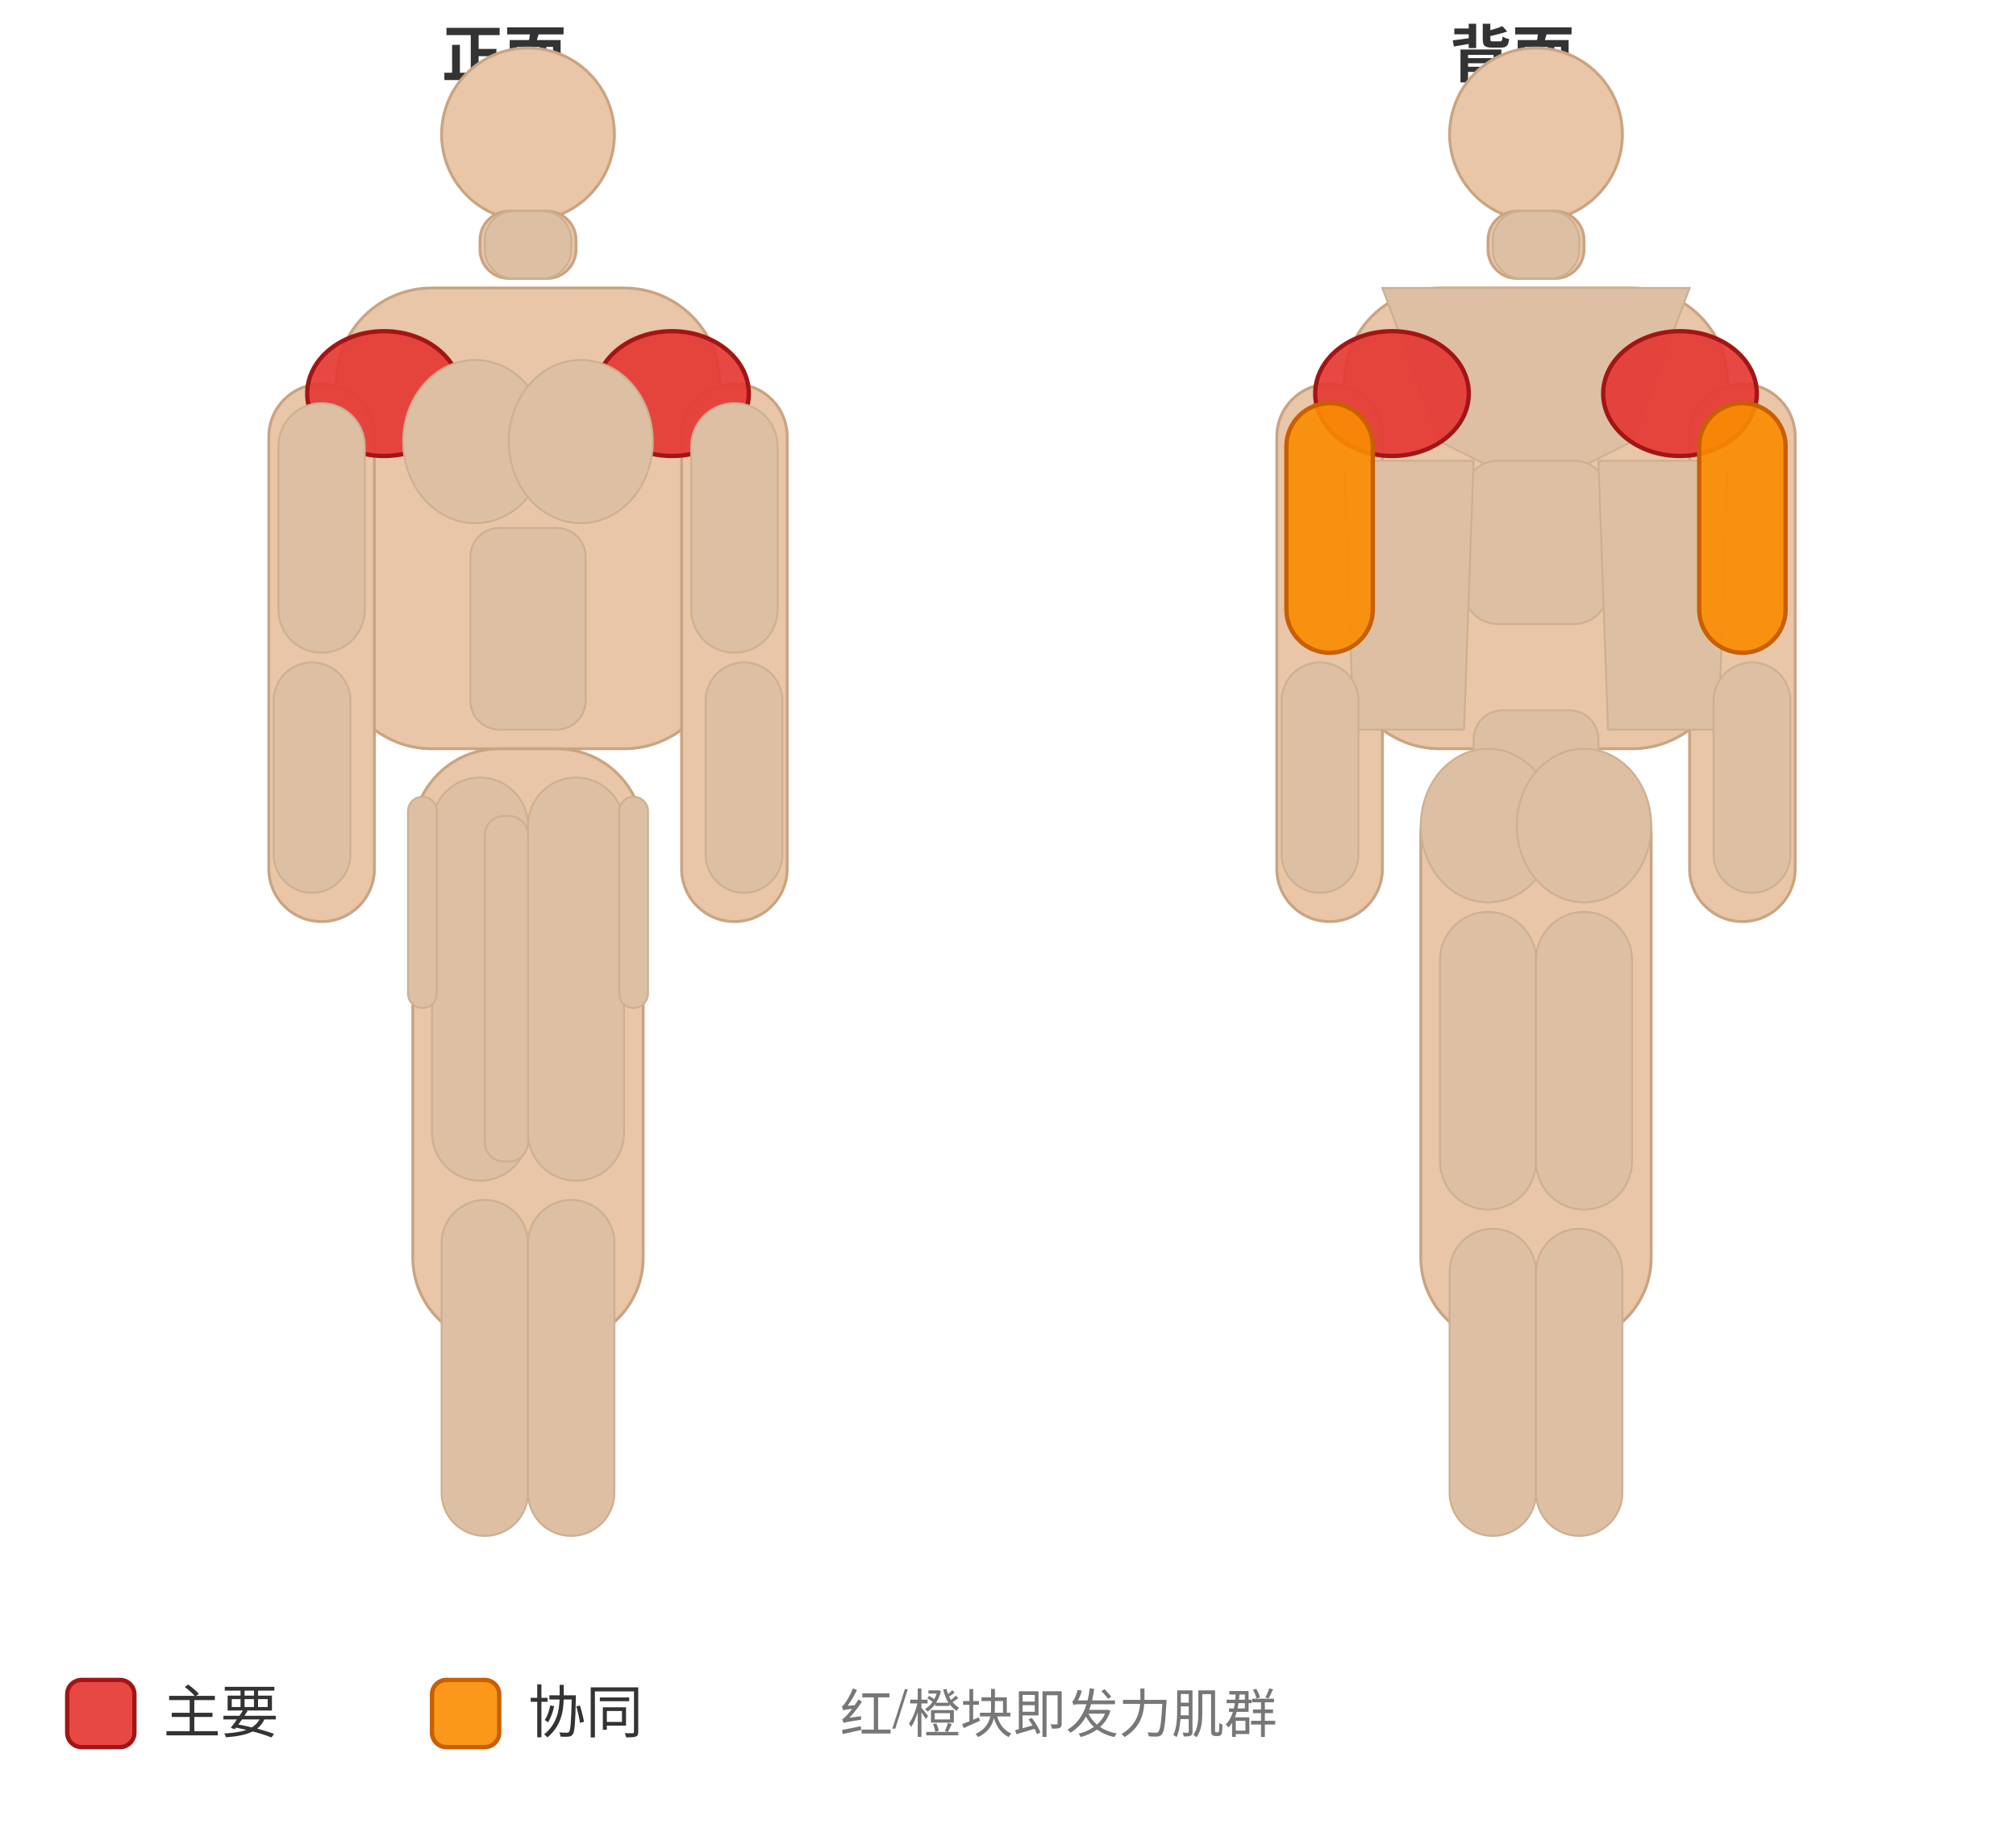
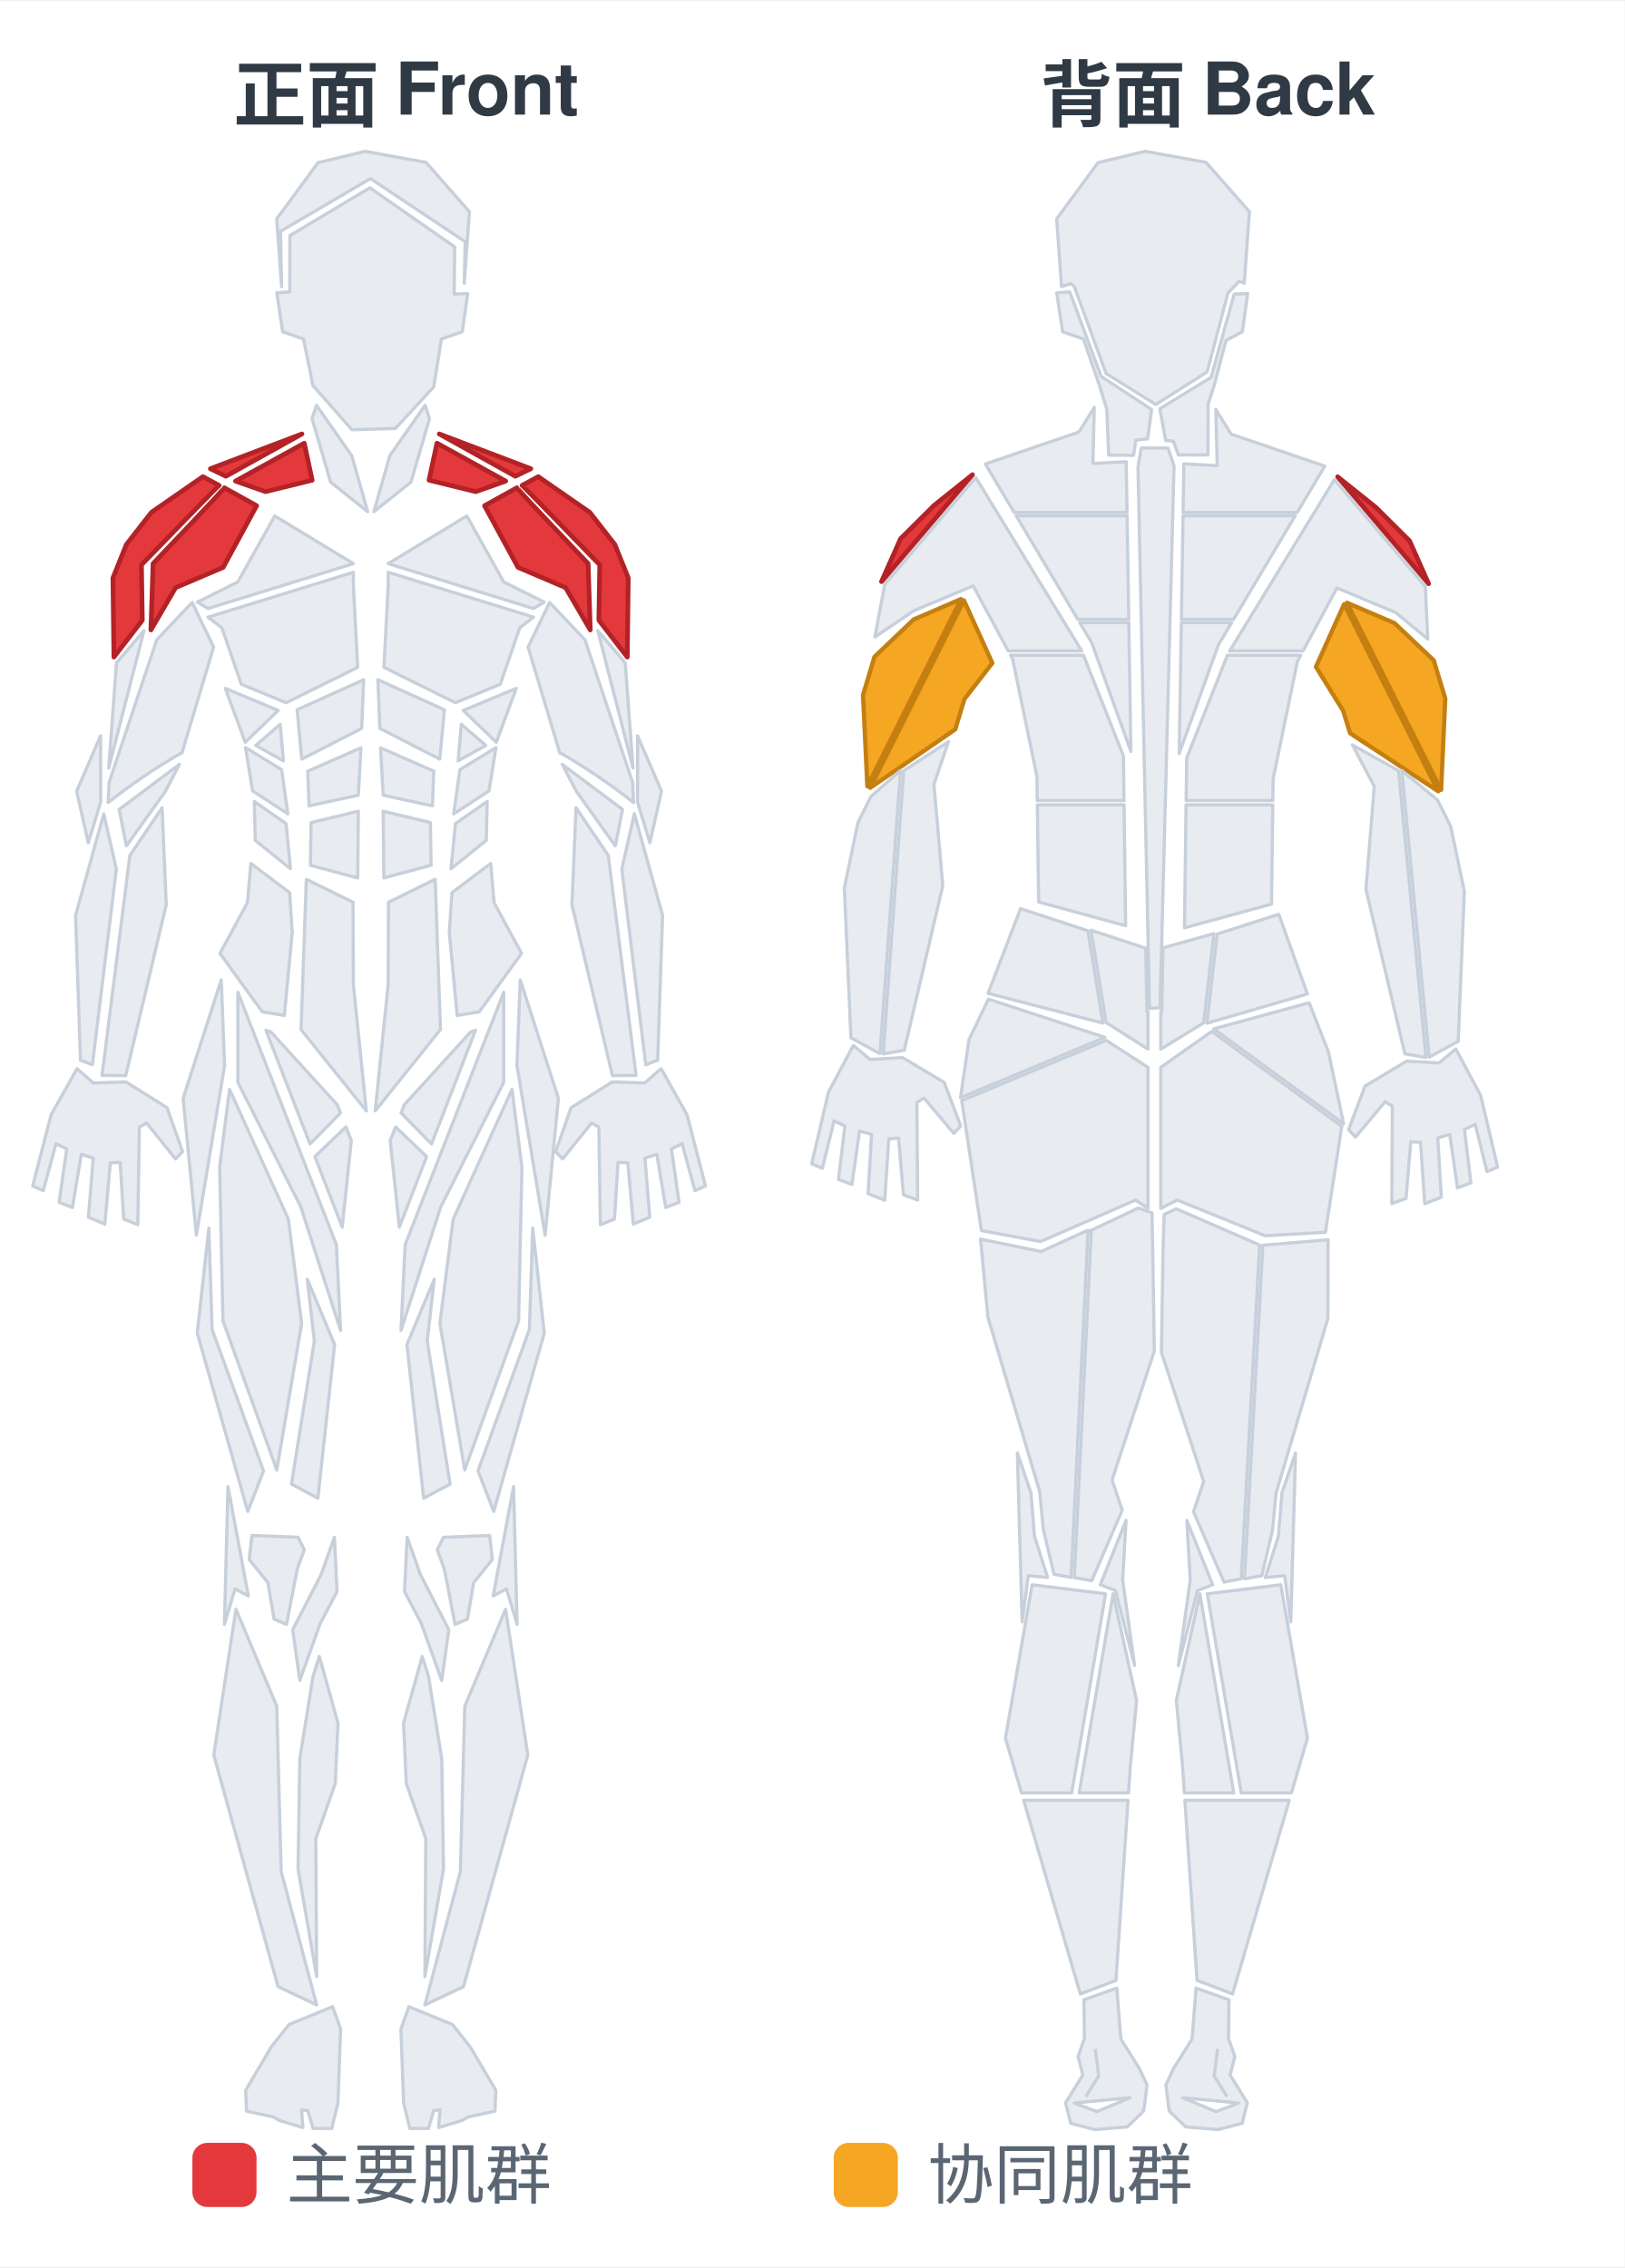
- <svg xmlns="http://www.w3.org/2000/svg" viewBox="0 0 420 380" width="420" height="380" font-family="-apple-system,Segoe UI,Helvetica,Arial,sans-serif">
-   <rect width="420" height="380" fill="#ffffff" />
-   <text x="105" y="16" font-size="13" font-weight="700" text-anchor="middle" fill="#333">正面</text>
-   <text x="315" y="16" font-size="13" font-weight="700" text-anchor="middle" fill="#333">背面</text>
-   <g transform="translate(10,0)">
-     <circle fill="#e9c6a8" stroke="#caa482" stroke-width="0.6" cx="100" cy="28" r="18" />
-     <rect fill="#e9c6a8" stroke="#caa482" stroke-width="0.6" x="90" y="44" width="20" height="14" rx="6" />
-     <rect fill="#e9c6a8" stroke="#caa482" stroke-width="0.6" x="60" y="60" width="80" height="96" rx="20" />
-     <rect fill="#e9c6a8" stroke="#caa482" stroke-width="0.6" x="46" y="80" width="22" height="112" rx="11" />
-     <rect fill="#e9c6a8" stroke="#caa482" stroke-width="0.6" x="132" y="80" width="22" height="112" rx="11" />
-     <rect fill="#e9c6a8" stroke="#caa482" stroke-width="0.6" x="76" y="156" width="48" height="124" rx="18" />
-     <rect fill="#ddc0a4" stroke="#cdb090" stroke-width="0.4" x="91" y="44" width="18" height="14" rx="6" />
-     <ellipse fill="#e53935" fill-opacity="0.92" stroke="#a31515" stroke-width="0.9" cx="70" cy="82" rx="16" ry="13" />
-     <ellipse fill="#e53935" fill-opacity="0.92" stroke="#a31515" stroke-width="0.9" cx="130" cy="82" rx="16" ry="13" />
-     <ellipse fill="#ddc0a4" stroke="#cdb090" stroke-width="0.4" cx="89" cy="92" rx="15" ry="17" />
-     <ellipse fill="#ddc0a4" stroke="#cdb090" stroke-width="0.4" cx="111" cy="92" rx="15" ry="17" />
-     <rect fill="#ddc0a4" stroke="#cdb090" stroke-width="0.4" x="48" y="84" width="18" height="52" rx="9" />
-     <rect fill="#ddc0a4" stroke="#cdb090" stroke-width="0.4" x="134" y="84" width="18" height="52" rx="9" />
-     <rect fill="#ddc0a4" stroke="#cdb090" stroke-width="0.4" x="47" y="138" width="16" height="48" rx="8" />
-     <rect fill="#ddc0a4" stroke="#cdb090" stroke-width="0.4" x="137" y="138" width="16" height="48" rx="8" />
-     <rect fill="#ddc0a4" stroke="#cdb090" stroke-width="0.4" x="88" y="110" width="24" height="42" rx="6" />
-     <rect fill="#ddc0a4" stroke="#cdb090" stroke-width="0.4" x="80" y="162" width="20" height="84" rx="10" />
-     <rect fill="#ddc0a4" stroke="#cdb090" stroke-width="0.4" x="100" y="162" width="20" height="84" rx="10" />
-     <rect fill="#ddc0a4" stroke="#cdb090" stroke-width="0.4" x="91" y="170" width="9" height="72" rx="4" />
-     <rect fill="#ddc0a4" stroke="#cdb090" stroke-width="0.4" x="75" y="166" width="6" height="44" rx="3" />
-     <rect fill="#ddc0a4" stroke="#cdb090" stroke-width="0.4" x="119" y="166" width="6" height="44" rx="3" />
-     <rect fill="#ddc0a4" stroke="#cdb090" stroke-width="0.4" x="82" y="250" width="18" height="70" rx="9" />
-     <rect fill="#ddc0a4" stroke="#cdb090" stroke-width="0.4" x="100" y="250" width="18" height="70" rx="9" />
+ <svg xmlns="http://www.w3.org/2000/svg" viewBox="0 0 76 106" width="260" height="363" role="img" font-family="-apple-system,BlinkMacSystemFont,Segoe UI,Helvetica,Arial,sans-serif">
+   <rect width="76" height="106" fill="#ffffff" />
+   <text x="19" y="5.6" font-size="3.4" font-weight="600" text-anchor="middle" fill="#2f3a45">正面 Front</text>
+   <text x="56.5" y="5.6" font-size="3.4" font-weight="600" text-anchor="middle" fill="#2f3a45">背面 Back</text>
+   <g transform="translate(1.5,7)">
+     <path d="m 11.672,6.359 -0.048,-2.591 4.206,-2.468 4.428,2.954 -0.041,1.944 0.242,-3.345 -2.031,-2.311 -2.845,-0.516 -2.204,0.529 -1.936,2.631 z" fill="#e8ecf1" stroke="#c7d0da" stroke-width="0.15" stroke-linejoin="round" />
+     <path d="m 19.749,6.703 0.02,-2.207 -3.967,-2.764 -3.741,2.236 -0.006,2.635 -0.607,0.04 0.274,1.824 0.976,0.339 0.442,2.18 1.822,2.066 2.035,-0.061 1.792,-1.944 0.36,-2.241 0.976,-0.339 0.252,-1.784 z" fill="#e8ecf1" stroke="#c7d0da" stroke-width="0.15" stroke-linejoin="round" />
+     <path d="m 13.305,11.911 1.65,2.352 0.744,2.622 -1.735,-1.384 -0.866,-2.971 z" fill="#e8ecf1" stroke="#c7d0da" stroke-width="0.15" stroke-linejoin="round" />
+     <path d="m 18.385,11.911 -1.65,2.352 -0.745,2.622 1.735,-1.384 0.866,-2.971 z" fill="#e8ecf1" stroke="#c7d0da" stroke-width="0.15" stroke-linejoin="round" />
+     <path d="m 19.048,13.248 3.557,1.979 0.727,-0.351 z m -0.107,0.433 -0.371,1.731 2.185,0.536 1.401,-0.494 z" fill="#e4393c" stroke="#b32226" stroke-width="0.22" stroke-linejoin="round" />
+     <path d="m 22.922,15.657 0.758,-0.41 2.408,1.668 1.174,1.507 0.627,1.563 -0.046,3.702 -1.328,-1.722 0.041,-2.594 -0.488,-0.5 c 0,0 -3.098,-3.191 -3.144,-3.214 z m -0.241,0.109 c -0.001,0.052 3.33,3.547 3.33,3.547 l 0.101,3.104 -1.154,-1.978 -2.225,-0.948 -1.566,-2.885 z" fill="#e4393c" stroke="#b32226" stroke-width="0.22" stroke-linejoin="round" />
+     <path d="m 12.625,13.248 -3.557,1.979 -0.727,-0.351 z m 0.107,0.433 0.371,1.731 -2.185,0.536 -1.401,-0.494 z" fill="#e4393c" stroke="#b32226" stroke-width="0.22" stroke-linejoin="round" />
+     <path d="m 8.75,15.657 -0.758,-0.41 -2.408,1.668 -1.174,1.507 -0.627,1.563 0.046,3.702 1.328,-1.722 -0.041,-2.594 0.488,-0.5 c 0,0 3.098,-3.191 3.144,-3.214 z m 0.241,0.109 c 0.002,0.052 -3.33,3.547 -3.33,3.547 l -0.101,3.104 1.154,-1.978 2.225,-0.948 1.566,-2.885 z" fill="#e4393c" stroke="#b32226" stroke-width="0.22" stroke-linejoin="round" />
+     <path d="m 27.622,30.815 -0.338,1.705 -1.819,-2.544 -0.663,-1.269 z m -2.853,-2.61 c -0.026,-0.014 -0.054,-0.025 -0.082,-0.032 l -1.483,-4.955 1.005,-2.084 1.655,1.745 2.23,6.677 0.042,0.937 c -1.065,-0.842 -2.19,-1.607 -3.364,-2.288 z m 1.694,-5.757 1.649,6.434 -0.365,-4.923 z" fill="#e8ecf1" stroke="#c7d0da" stroke-width="0.15" stroke-linejoin="round" />
+     <path d="m 26.955,32.969 1.301,10.289 -1.108,0.01 -1.894,-7.996 0.192,-4.537 z m 1.22,-1.95 -0.587,2.586 1.119,9.156 0.558,-0.217 0.23,-6.77 z" fill="#e8ecf1" stroke="#c7d0da" stroke-width="0.15" stroke-linejoin="round" />
+     <path d="m 4.075,30.815 0.338,1.705 1.819,-2.544 0.663,-1.269 z m 2.853,-2.61 c 0.026,-0.014 0.054,-0.025 0.082,-0.032 l 1.483,-4.955 -1.005,-2.084 -1.655,1.745 -2.23,6.677 -0.042,0.937 c 1.065,-0.842 2.19,-1.607 3.364,-2.288 z m -1.694,-5.757 -1.649,6.434 0.365,-4.923 z" fill="#e8ecf1" stroke="#c7d0da" stroke-width="0.15" stroke-linejoin="round" />
+     <path d="m 4.575,32.969 -1.301,10.289 1.108,0.01 1.894,-7.996 -0.192,-4.537 z m -1.22,-1.95 0.587,2.586 -1.119,9.156 -0.558,-0.217 -0.23,-6.77 z" fill="#e8ecf1" stroke="#c7d0da" stroke-width="0.15" stroke-linejoin="round" />
+     <path d="m 20.337,17.085 1.729,3.091 1.890,0.94 -0.5,0.3 -6.8, -2.1 z" fill="#e8ecf1" stroke="#c7d0da" stroke-width="0.15" stroke-linejoin="round" />
+     <path d="m 16.66,19.72 6.8,2.1 -0.65,0.5 -0.906,2.638 -2.1,0.865 -3.345,-1.655 0.2,-3.8 z" fill="#e8ecf1" stroke="#c7d0da" stroke-width="0.15" stroke-linejoin="round" />
+     <path d="m 11.351,17.085 -1.729,3.091 -1.890,0.94 0.5,0.3 6.8,-2.1 z" fill="#e8ecf1" stroke="#c7d0da" stroke-width="0.15" stroke-linejoin="round" />
+     <path d="m 15.03,19.72 -6.8,2.1 0.65,0.5 0.906,2.638 2.1,0.865 3.346,-1.655 -0.2,-3.8 z" fill="#e8ecf1" stroke="#c7d0da" stroke-width="0.15" stroke-linejoin="round" />
+     <path d="m 19.642,34.708 1.813,-1.365 0.157,1.833 1.286,2.373 -1.98,2.737 -1.031,0.166 -0.37,-3.888 z" fill="#e8ecf1" stroke="#c7d0da" stroke-width="0.15" stroke-linejoin="round" />
+     <path d="M 19.289,26.152 l -3.112 -1.406 0.094 2.28 2.801 1.436 z M 21.224,27.820 l -1.294 0.721 0.15 -1.709 z M 20.171,26.183 l 2.48 -1.032 -0.934 2.521 z M 21.702,27.921 l -1.69 1.034 -0.289 2.068 1.65 -1.075 z" fill="#e8ecf1" stroke="#c7d0da" stroke-width="0.15" stroke-linejoin="round" />
+     <path d="M 18.791,29.025 l -0.062 1.624 -2.303 -0.5 -0.124 -2.217 z M 18.635,31.429 l 0.031 1.998 -2.21 0.594 -0.031 -3.123 z M 21.290,30.444 l -1.484 1.034 -0.206 2.109 1.649 -1.324 z" fill="#e8ecf1" stroke="#c7d0da" stroke-width="0.15" stroke-linejoin="round" />
+     <path d="m 12.046,34.708 -1.813,-1.365 -0.157,1.833 -1.286,2.374 1.98,2.736 1.031,0.166 0.371,-3.887 z" fill="#e8ecf1" stroke="#c7d0da" stroke-width="0.15" stroke-linejoin="round" />
+     <path d="m 15.636,44.92 -0.606,-5.912 -0.015,-3.849 -2.185,-1.075 -0.247,7.03 z" fill="#e8ecf1" stroke="#c7d0da" stroke-width="0.15" stroke-linejoin="round" />
+     <path d="m 16.052,44.919 0.606,-5.912 0.015,-3.849 2.184,-1.075 0.247,7.03 z" fill="#e8ecf1" stroke="#c7d0da" stroke-width="0.15" stroke-linejoin="round" />
+     <path d="m 12.399,26.152 3.112,-1.406 -0.094,2.28 -2.801,1.436 z m -1.935,1.669 1.294,0.721 -0.15,-1.709 z m 1.053,-1.637 -2.479,-1.033 0.934,2.521 z m -1.532,1.737 1.69,1.034 0.289,2.067 -1.649,-1.075 z" fill="#e8ecf1" stroke="#c7d0da" stroke-width="0.15" stroke-linejoin="round" />
+     <path d="M 12.897,29.025 l 0.062 1.624 2.303 -0.5 0.124 -2.217 z M 13.053,31.430 l -0.031 1.998 2.21 0.594 0.031 -3.123 z M 10.398,30.445 l 1.484 1.034 0.206 2.109 -1.65 -1.324 z" fill="#e8ecf1" stroke="#c7d0da" stroke-width="0.15" stroke-linejoin="round" />
+     <path d="m 14.404,45.04 0.022,-0.028 -0.149,-0.379 -3.102,-3.404 -0.233,-0.083 2.059,5.32 z m -1.173,2.018 1.277,3.299 0.426,-4.049 -0.252,-0.643 z" fill="#e8ecf1" stroke="#c7d0da" stroke-width="0.15" stroke-linejoin="round" />
+     <path d="m 17.284,45.04 -0.022,-0.028 0.149,-0.379 3.102,-3.404 0.232,-0.083 -2.058,5.32 z m 1.173,2.018 -1.277,3.299 -0.426,-4.048 0.252,-0.643 z" fill="#e8ecf1" stroke="#c7d0da" stroke-width="0.15" stroke-linejoin="round" />
+     <path d="m 23.419,50.399 -0.155,4.751 -2.403,6.609 0.736,1.9 2.364,-8.344 z m -0.582,-11.608 -0.155,4.007 1.318,7.932 0.62,-6.403 z m -0.387,5.123 -2.752,6.073 -0.62,4.874 1.162,6.858 2.519,-6.981 0.155,-7.188 z" fill="#e8ecf1" stroke="#c7d0da" stroke-width="0.15" stroke-linejoin="round" />
+     <path d="m 22.063,39.37 v 4.214 l -2.946,5.825 -1.86,5.783 0.194,-4.007 z m -3.249,13.426 -0.065,0.155 -1.213,2.902 0.783,7.188 1.236,-0.661 -1.071,-6.693 z" fill="#e8ecf1" stroke="#c7d0da" stroke-width="0.15" stroke-linejoin="round" />
+     <path d="m 17.256,87.868 0.124,3.452 0.29,1.206 h 0.871 l 0.249,-0.832 0.291,-0.042 -0.062,0.832 1.099,-0.333 0.291,-0.166 1.244,-0.27 0.042,-0.977 -1.203,-2.037 -0.83,-1.04 -2.033,-0.832 z" fill="#e8ecf1" stroke="#c7d0da" stroke-width="0.15" stroke-linejoin="round" />
+     <path d="m 18.251,70.441 0.291,0.915 0.622,3.868 0.083,5.157 -0.871,5.033 0.041,-6.447 -0.912,-2.578 -0.126,-2.828 z m 1.992,2.329 -0.208,7.736 -1.659,6.239 1.805,-0.853 3.008,-10.836 -1.037,-6.821 z" fill="#e8ecf1" stroke="#c7d0da" stroke-width="0.15" stroke-linejoin="round" />
+     <path d="m 21.405,64.784 0.124,1.123 -0.871,1.082 -0.291,1.706 -0.581,0.249 -0.498,-2.579 -0.332,-0.915 0.291,-0.582 z m -3.859,0.083 0.622,1.747 1.327,2.579 -0.332,2.371 -0.954,-2.662 -0.787,-1.497 z m 4.978,-2.37 -0.954,5.116 0.622,-0.333 0.498,1.664 z" fill="#e8ecf1" stroke="#c7d0da" stroke-width="0.15" stroke-linejoin="round" />
+     <path d="m 8.269,50.399 0.155,4.751 2.403,6.61 -0.736,1.9 -2.364,-8.344 z m 0.581,-11.608 0.155,4.007 -1.318,7.932 -0.62,-6.403 z m 0.388,5.122 2.752,6.072 0.62,4.874 -1.162,6.858 -2.519,-6.982 -0.155,-7.188 z" fill="#e8ecf1" stroke="#c7d0da" stroke-width="0.15" stroke-linejoin="round" />
+     <path d="m 9.626,39.369 v 4.214 l 2.945,5.825 1.86,5.783 -0.194,-4.007 z m 3.249,13.426 0.065,0.155 1.213,2.902 -0.783,7.188 -1.236,-0.661 1.071,-6.693 z" fill="#e8ecf1" stroke="#c7d0da" stroke-width="0.15" stroke-linejoin="round" />
+     <path d="m 14.433,87.868 -0.124,3.452 -0.291,1.206 h -0.871 l -0.249,-0.832 -0.291,-0.042 0.062,0.832 -1.099,-0.333 -0.291,-0.166 -1.245,-0.27 -0.041,-0.977 1.203,-2.038 0.83,-1.04 2.033,-0.832 z" fill="#e8ecf1" stroke="#c7d0da" stroke-width="0.15" stroke-linejoin="round" />
+     <path d="m 13.438,70.441 -0.291,0.915 -0.622,3.868 -0.083,5.157 0.872,5.033 -0.042,-6.447 0.913,-2.578 0.124,-2.828 z m -1.992,2.329 0.207,7.736 1.66,6.239 -1.805,-0.853 -3.008,-10.836 1.037,-6.821 z" fill="#e8ecf1" stroke="#c7d0da" stroke-width="0.15" stroke-linejoin="round" />
+     <path d="m 10.284,64.784 -0.124,1.123 0.871,1.082 0.291,1.706 0.581,0.249 0.498,-2.579 0.332,-0.915 -0.291,-0.582 z m 3.859,0.083 -0.622,1.747 -1.328,2.579 0.332,2.371 0.954,-2.662 0.788,-1.496 z m -4.979,-2.371 0.954,5.116 -0.622,-0.333 -0.498,1.664 z" fill="#e8ecf1" stroke="#c7d0da" stroke-width="0.15" stroke-linejoin="round" />
+     <path d="m 3.205,27.37 0.005,3.094 -0.58,1.912 -0.545,-2.412 z" fill="#e8ecf1" stroke="#c7d0da" stroke-width="0.15" stroke-linejoin="round" />
+     <path d="m 4.39,43.563 -1.52,0.051 -0.766,-0.671 -1.213,2.158 -0.862,3.329 0.494,0.221 0.598,-2.202 0.5,0.254 -0.356,2.494 0.624,0.243 0.414,-2.492 0.558,0.179 -0.226,2.766 0.769,0.323 0.258,-2.868 0.458,-0.018 0.166,2.652 0.66,0.263 0.071,-4.566 0.342,-0.194 1.353,1.684 0.328,-0.344 -0.726,-2.055 z" fill="#e8ecf1" stroke="#c7d0da" stroke-width="0.15" stroke-linejoin="round" />
+     <path d="m 28.325,27.37 -0.005,3.094 0.58,1.912 0.545,-2.412 z" fill="#e8ecf1" stroke="#c7d0da" stroke-width="0.15" stroke-linejoin="round" />
+     <path d="m 27.14,43.563 1.52,0.051 0.766,-0.671 1.213,2.158 0.862,3.329 -0.494,0.221 -0.598,-2.202 -0.5,0.254 0.356,2.494 -0.624,0.243 -0.414,-2.492 -0.558,0.179 0.226,2.766 -0.769,0.323 -0.258,-2.868 -0.458,-0.018 -0.166,2.652 -0.66,0.263 -0.071,-4.566 -0.342,-0.194 -1.353,1.684 -0.328,-0.344 0.726,-2.055 z" fill="#e8ecf1" stroke="#c7d0da" stroke-width="0.15" stroke-linejoin="round" />
+     <path d="m 48.157,6.359 0.442,-0.15 0.161,0.164 1.482,4.048 2.324,1.451 2.4,-1.524 0.976,-3.69 0.528,-0.559 0.234,0.098 0.242,-3.345 -2.031,-2.311 -2.845,-0.516 -2.204,0.529 -1.936,2.631 z" fill="#e8ecf1" stroke="#c7d0da" stroke-width="0.15" stroke-linejoin="round" />
+     <path d="m 52.37,12.105 -2.358,-1.55 -1.471,-3.951 -0.607,0.04 0.274,1.824 0.976,0.339 0.761,2.216 0.33,1.068 0.089,2.149 1.164,0.008 0.106,-0.708 0.547,-0.061 z m 1.018,1.476 0.238,0.65 1.381,-0.004 0.01,-2.388 0.26,-0.791 0.572,-2.17 0.764,-0.41 0.252,-1.784 -0.629,0.019 -1.085,3.9 -2.397,1.467 0.277,1.485 z" fill="#e8ecf1" stroke="#c7d0da" stroke-width="0.15" stroke-linejoin="round" />
+     <path d="M 49.625,14.629 L 49.688,12.005 L 48.974,13.157 L 44.594,14.654 L 45.945,16.925 L 51.222,16.925 L 51.183,14.550 Z" fill="#e8ecf1" stroke="#c7d0da" stroke-width="0.15" stroke-linejoin="round" />
+     <path d="M 46.034,17.075 L 48.920,21.925 L 51.303,21.925 L 51.224,17.075 Z" fill="#e8ecf1" stroke="#c7d0da" stroke-width="0.15" stroke-linejoin="round" />
+     <path d="M 49.009,22.075 L 49.572,23.022 L 51.403,28.104 L 51.305,22.075 Z" fill="#e8ecf1" stroke="#c7d0da" stroke-width="0.15" stroke-linejoin="round" />
+     <path d="M 55.439,14.729 L 55.376,12.104 L 56.090,13.256 L 60.470,14.754 L 59.179,16.925 L 53.844,16.925 L 53.881,14.649 Z" fill="#e8ecf1" stroke="#c7d0da" stroke-width="0.15" stroke-linejoin="round" />
+     <path d="M 59.089,17.075 L 56.204,21.925 L 53.763,21.925 L 53.842,17.075 Z" fill="#e8ecf1" stroke="#c7d0da" stroke-width="0.15" stroke-linejoin="round" />
+     <path d="M 56.114,22.075 L 55.492,23.121 L 53.661,28.203 L 53.761,22.075 Z" fill="#e8ecf1" stroke="#c7d0da" stroke-width="0.15" stroke-linejoin="round" />
+     <path d="M 44.144,15.285 L 39.888,20.286 L 39.426,22.749 L 41.263,21.510 L 44.025,20.355 L 45.663,23.400 L 49.103,23.400 Z" fill="#e8ecf1" stroke="#c7d0da" stroke-width="0.15" stroke-linejoin="round" />
+     <path d="M 42.201,16.586 L 40.626,18.152 L 39.736,20.156 L 43.992,15.155 Z" fill="#e4393c" stroke="#b32226" stroke-width="0.22" stroke-linejoin="round" />
+     <path d="M 45.771,23.600 L 45.872,23.789 L 47.009,29.286 L 47.023,30.400 L 51.080,30.400 L 51.053,28.314 L 49.185,23.600 Z" fill="#e8ecf1" stroke="#c7d0da" stroke-width="0.15" stroke-linejoin="round" />
+     <path d="M 47.026,30.600 L 47.086,35.145 L 51.156,36.255 L 51.082,30.600 Z" fill="#e8ecf1" stroke="#c7d0da" stroke-width="0.15" stroke-linejoin="round" />
+     <path d="M 62.863,16.686 L 64.438,18.251 L 65.328,20.255 L 61.073,15.254 Z" fill="#e4393c" stroke="#b32226" stroke-width="0.22" stroke-linejoin="round" />
+     <path d="M 60.921,15.384 L 65.176,20.385 L 65.290,22.849 L 63.801,21.609 L 61.039,20.454 L 59.455,23.400 L 56.022,23.400 Z" fill="#e8ecf1" stroke="#c7d0da" stroke-width="0.15" stroke-linejoin="round" />
+     <path d="M 59.347,23.600 L 59.192,23.888 L 58.055,29.385 L 58.042,30.400 L 53.986,30.400 L 54.012,28.413 L 55.918,23.600 Z" fill="#e8ecf1" stroke="#c7d0da" stroke-width="0.15" stroke-linejoin="round" />
+     <path d="M 58.039,30.600 L 57.979,35.245 L 53.908,36.354 L 53.983,30.600 Z" fill="#e8ecf1" stroke="#c7d0da" stroke-width="0.15" stroke-linejoin="round" />
+     <path d="M 43.593,21.039 L 44.920,23.967 L 43.615,25.653 L 43.186,27.069 L 39.209,29.802 Z" fill="#f5a623" stroke="#c47f11" stroke-width="0.2" stroke-linejoin="round" />
+     <path d="M 43.459,20.972 L 39.075,29.735 L 38.871,25.461 L 39.407,23.674 L 41.242,21.927 Z" fill="#f5a623" stroke="#c47f11" stroke-width="0.2" stroke-linejoin="round" />
+     <path d="M 40.717,42.425 l -1.518,0.086 -0.782,-0.653 -1.162,2.186 -0.784,3.348 0.499,0.209 0.546,-2.216 0.506,0.242 -0.298,2.502 0.629,0.229 0.355,-2.501 0.562,0.165 -0.161,2.771 0.777,0.305 0.191,-2.873 0.457,-0.029 0.228,2.648 0.666,0.248 -0.036,-4.567 0.337,-0.202 1.392,1.651 0.32,-0.351 -0.774,-2.037 z" fill="#e8ecf1" stroke="#c7d0da" stroke-width="0.15" stroke-linejoin="round" />
+     <path d="M 40.775,29.006 L 42.870,27.644 L 42.187,29.635 L 42.603,34.383 L 40.799,42.081 L 39.814,42.253 Z" fill="#e8ecf1" stroke="#c7d0da" stroke-width="0.15" stroke-linejoin="round" />
+     <path d="M 39.665,42.242 L 38.305,41.501 L 37.998,34.491 L 38.635,31.429 L 39.245,30.209 L 40.625,28.994 Z" fill="#e8ecf1" stroke="#c7d0da" stroke-width="0.15" stroke-linejoin="round" />
+     <path d="M 61.376,21.213 L 60.056,24.145 L 61.330,26.199 L 61.657,27.251 L 65.780,29.966 Z" fill="#f5a623" stroke="#c47f11" stroke-width="0.2" stroke-linejoin="round" />
+     <path d="M 61.510,21.146 L 65.914,29.899 L 66.108,25.624 L 65.568,23.839 L 63.729,22.096 Z" fill="#f5a623" stroke="#c47f11" stroke-width="0.2" stroke-linejoin="round" />
+     <path d="M 64.301,42.592 l 1.518,0.083 0.78,-0.655 1.167,2.183 0.792,3.346 -0.498,0.211 -0.551,-2.215 -0.505,0.243 0.304,2.501 -0.629,0.23 -0.361,-2.5 -0.562,0.167 0.168,2.77 -0.776,0.306 -0.197,-2.872 -0.457,-0.028 -0.222,2.648 -0.665,0.249 0.025,-4.567 -0.337,-0.201 -1.388,1.655 -0.321,-0.35 0.77,-2.039 z" fill="#e8ecf1" stroke="#c7d0da" stroke-width="0.15" stroke-linejoin="round" />
+     <path d="M 65.204,42.420 L 63.925,29.007 L 61.764,27.798 L 62.786,29.733 L 62.397,34.555 L 64.219,42.248 Z" fill="#e8ecf1" stroke="#c7d0da" stroke-width="0.15" stroke-linejoin="round" />
+     <path d="M 64.075,28.993 L 65.353,42.405 L 66.712,41.663 L 67.002,34.653 L 66.358,31.591 L 65.745,30.373 Z" fill="#e8ecf1" stroke="#c7d0da" stroke-width="0.15" stroke-linejoin="round" />
+     <path d="m 51.734,14.789 0.539,25.331 0.49,-0.03 0.657,-25.339 -0.281,-0.842 -1.251,-4.9e-4 z" fill="#e8ecf1" stroke="#c7d0da" stroke-width="0.15" stroke-linejoin="round" />
+     <path d="M 52.100,37.310 L 49.537,36.465 L 50.244,40.788 L 52.200,42.030 L 52.200,40.270 L 52.150,40.280 Z" fill="#e8ecf1" stroke="#c7d0da" stroke-width="0.15" stroke-linejoin="round" />
+     <path d="M 49.389,36.490 L 46.240,35.460 L 44.720,39.420 L 50.096,40.812 Z" fill="#e8ecf1" stroke="#c7d0da" stroke-width="0.15" stroke-linejoin="round" />
+     <path d="M 52.800,42.030 L 52.800,40.270 L 52.850,40.260 L 52.900,37.290 L 55.289,36.625 L 54.805,40.801 Z" fill="#e8ecf1" stroke="#c7d0da" stroke-width="0.15" stroke-linejoin="round" />
+     <path d="M 55.439,36.643 L 55.980,36.470 L 58.320,35.720 L 59.660,39.450 L 54.955,40.819 Z" fill="#e8ecf1" stroke="#c7d0da" stroke-width="0.15" stroke-linejoin="round" />
+     <path d="M 50.191,41.481 L 44.740,39.690 L 43.830,41.580 L 43.431,44.301 Z" fill="#e8ecf1" stroke="#c7d0da" stroke-width="0.15" stroke-linejoin="round" />
+     <path d="M 50.249,41.619 L 43.489,44.439 L 44.410,50.520 L 47.180,51.030 L 51.620,49.090 L 52.200,49.480 L 52.200,42.880 Z" fill="#e8ecf1" stroke="#c7d0da" stroke-width="0.15" stroke-linejoin="round" />
+     <path d="M 55.274,41.079 L 61.354,45.519 L 60.640,42.150 L 59.740,39.860 Z" fill="#e8ecf1" stroke="#c7d0da" stroke-width="0.15" stroke-linejoin="round" />
+     <path d="M 55.186,41.201 L 52.800,42.880 L 52.800,49.480 L 53.570,49.090 L 57.680,50.760 L 60.500,50.600 L 61.266,45.641 Z" fill="#e8ecf1" stroke="#c7d0da" stroke-width="0.15" stroke-linejoin="round" />
+     <path d="m 51.176,64.074 -1.206,3.015 0.707,0.266 0.898,3.518 -0.558,-4.012 z m -5.085,-3.15 0.634,1.861 0.168,2.033 0.613,1.931 -0.906,-0.085 -0.285,2.16 z" fill="#e8ecf1" stroke="#c7d0da" stroke-width="0.15" stroke-linejoin="round" />
+     <path d="m 54.019,64.074 1.206,3.015 -0.707,0.266 -0.898,3.518 0.558,-4.012 z m 5.085,-3.15 -0.634,1.861 -0.168,2.033 -0.613,1.931 0.906,-0.085 0.285,2.16 z" fill="#e8ecf1" stroke="#c7d0da" stroke-width="0.15" stroke-linejoin="round" />
+     <path d="M 50.568,67.512 L 51.669,72.509 L 51.379,75.532 L 51.292,76.825 L 48.983,76.825 Z" fill="#e8ecf1" stroke="#c7d0da" stroke-width="0.15" stroke-linejoin="round" />
+     <path d="M 50.218,67.512 L 48.633,76.825 L 46.283,76.825 L 45.533,74.263 L 46.783,67.088 Z" fill="#e8ecf1" stroke="#c7d0da" stroke-width="0.15" stroke-linejoin="round" />
+     <path d="M 46.386,77.175 L 51.269,77.175 L 50.701,85.598 L 49.037,86.233 Z" fill="#e8ecf1" stroke="#c7d0da" stroke-width="0.15" stroke-linejoin="round" />
+     <path d="M 54.628,67.512 L 53.526,72.509 L 53.816,75.532 L 53.903,76.825 L 56.213,76.825 Z" fill="#e8ecf1" stroke="#c7d0da" stroke-width="0.15" stroke-linejoin="round" />
+     <path d="M 54.978,67.512 L 56.563,76.825 L 58.912,76.825 L 59.662,74.263 L 58.412,67.088 Z" fill="#e8ecf1" stroke="#c7d0da" stroke-width="0.15" stroke-linejoin="round" />
+     <path d="M 53.927,77.175 L 58.810,77.175 L 56.158,86.233 L 54.495,85.598 Z" fill="#e8ecf1" stroke="#c7d0da" stroke-width="0.15" stroke-linejoin="round" />
+     <path d="M 50.933,88.341 l 0.852,1.358 0.372,0.792 -0.156,1.218 -0.77,0.744 -1.512,0.125 -1.13,-0.292 -0.242,-0.959 0.808,-1.304 -0.226,-0.86 0.297,-0.842 -0.019,-1.815 1.536,-0.548 z m -1.196,0.468 0.159,1.258 -0.602,0.974 m -0.544,0.295 1.065,0.401 1.553,-0.651 z" fill="#e8ecf1" stroke="#c7d0da" stroke-width="0.15" stroke-linejoin="round" />
+     <path d="M 49.550,50.504 L 51.751,49.461 L 52.389,49.692 L 52.424,51.499 L 52.499,56.145 L 50.521,62.188 L 50.997,63.602 L 49.569,66.897 L 48.755,66.754 Z" fill="#e8ecf1" stroke="#c7d0da" stroke-width="0.15" stroke-linejoin="round" />
+     <path d="M 49.400,50.496 L 48.605,66.746 L 47.803,66.596 L 47.302,64.480 L 47.133,62.723 L 44.712,54.565 L 44.369,50.918 L 47.200,51.500 Z" fill="#e8ecf1" stroke="#c7d0da" stroke-width="0.15" stroke-linejoin="round" />
+     <path d="M 54.262,88.341 l -0.852,1.358 -0.372,0.792 0.156,1.218 0.77,0.744 1.512,0.125 1.13,-0.292 0.242,-0.959 -0.808,-1.304 0.226,-0.86 -0.297,-0.842 0.019,-1.815 -1.536,-0.548 z m 1.196,0.468 -0.159,1.258 0.602,0.974 m 0.544,0.295 -1.065,0.401 -1.553,-0.651 z" fill="#e8ecf1" stroke="#c7d0da" stroke-width="0.15" stroke-linejoin="round" />
+     <path d="M 57.425,51.196 L 56.565,66.806 L 55.759,66.965 L 54.331,63.670 L 54.807,62.256 L 52.829,56.213 L 52.904,51.567 L 52.956,49.769 L 53.520,49.498 Z" fill="#e8ecf1" stroke="#c7d0da" stroke-width="0.15" stroke-linejoin="round" />
+     <path d="M 57.575,51.204 L 60.625,50.950 L 60.616,54.633 L 58.195,62.791 L 58.026,64.547 L 57.525,66.663 L 56.715,66.814 Z" fill="#e8ecf1" stroke="#c7d0da" stroke-width="0.15" stroke-linejoin="round" />
  </g>
-   <g transform="translate(220,0)">
-     <circle fill="#e9c6a8" stroke="#caa482" stroke-width="0.6" cx="100" cy="28" r="18" />
-     <rect fill="#e9c6a8" stroke="#caa482" stroke-width="0.6" x="90" y="44" width="20" height="14" rx="6" />
-     <rect fill="#e9c6a8" stroke="#caa482" stroke-width="0.6" x="60" y="60" width="80" height="96" rx="20" />
-     <rect fill="#e9c6a8" stroke="#caa482" stroke-width="0.6" x="46" y="80" width="22" height="112" rx="11" />
-     <rect fill="#e9c6a8" stroke="#caa482" stroke-width="0.6" x="132" y="80" width="22" height="112" rx="11" />
-     <rect fill="#e9c6a8" stroke="#caa482" stroke-width="0.6" x="76" y="156" width="48" height="124" rx="18" />
-     <rect fill="#ddc0a4" stroke="#cdb090" stroke-width="0.4" x="91" y="44" width="18" height="14" rx="6" />
-     <polygon fill="#ddc0a4" stroke="#cdb090" stroke-width="0.4" points="68,60 132,60 120,92 100,102 80,92" />
-     <ellipse fill="#e53935" fill-opacity="0.92" stroke="#a31515" stroke-width="0.9" cx="70" cy="82" rx="16" ry="13" />
-     <ellipse fill="#e53935" fill-opacity="0.92" stroke="#a31515" stroke-width="0.9" cx="130" cy="82" rx="16" ry="13" />
-     <rect fill="#ddc0a4" stroke="#cdb090" stroke-width="0.4" x="85" y="96" width="30" height="34" rx="7" />
-     <polygon fill="#ddc0a4" stroke="#cdb090" stroke-width="0.4" points="60,96 87,96 85,152 62,152" />
-     <polygon fill="#ddc0a4" stroke="#cdb090" stroke-width="0.4" points="113,96 140,96 138,152 115,152" />
-     <rect fill="#ddc0a4" stroke="#cdb090" stroke-width="0.4" x="87" y="148" width="26" height="18" rx="6" />
-     <rect fill="#fb8c00" fill-opacity="0.9" stroke="#c85f00" stroke-width="0.9" x="48" y="84" width="18" height="52" rx="9" />
-     <rect fill="#fb8c00" fill-opacity="0.9" stroke="#c85f00" stroke-width="0.9" x="134" y="84" width="18" height="52" rx="9" />
-     <rect fill="#ddc0a4" stroke="#cdb090" stroke-width="0.4" x="47" y="138" width="16" height="48" rx="8" />
-     <rect fill="#ddc0a4" stroke="#cdb090" stroke-width="0.4" x="137" y="138" width="16" height="48" rx="8" />
-     <ellipse fill="#ddc0a4" stroke="#cdb090" stroke-width="0.4" cx="90" cy="172" rx="14" ry="16" />
-     <ellipse fill="#ddc0a4" stroke="#cdb090" stroke-width="0.4" cx="110" cy="172" rx="14" ry="16" />
-     <rect fill="#ddc0a4" stroke="#cdb090" stroke-width="0.4" x="80" y="190" width="20" height="62" rx="10" />
-     <rect fill="#ddc0a4" stroke="#cdb090" stroke-width="0.4" x="100" y="190" width="20" height="62" rx="10" />
-     <rect fill="#ddc0a4" stroke="#cdb090" stroke-width="0.4" x="82" y="256" width="18" height="64" rx="9" />
-     <rect fill="#ddc0a4" stroke="#cdb090" stroke-width="0.4" x="100" y="256" width="18" height="64" rx="9" />
-   </g>
-   <rect x="14" y="350" width="14" height="14" rx="3" fill="#e53935" fill-opacity="0.92" stroke="#a31515" stroke-width="0.9" />
-   <text x="34" y="361" font-size="12" fill="#333">主要</text>
-   <rect x="90" y="350" width="14" height="14" rx="3" fill="#fb8c00" fill-opacity="0.9" stroke="#c85f00" stroke-width="0.9" />
-   <text x="110" y="361" font-size="12" fill="#333">协同</text>
-   <text x="175" y="361" font-size="11" fill="#777">红/橙块即发力肌群</text>
+   <rect x="9" y="100.2" width="3" height="3" rx="0.7" fill="#e4393c" />
+   <text x="13.4" y="102.8" font-size="3.1" fill="#5b6673">主要肌群</text>
+   <rect x="39" y="100.2" width="3" height="3" rx="0.7" fill="#f5a623" />
+   <text x="43.4" y="102.8" font-size="3.1" fill="#5b6673">协同肌群</text>
</svg>
